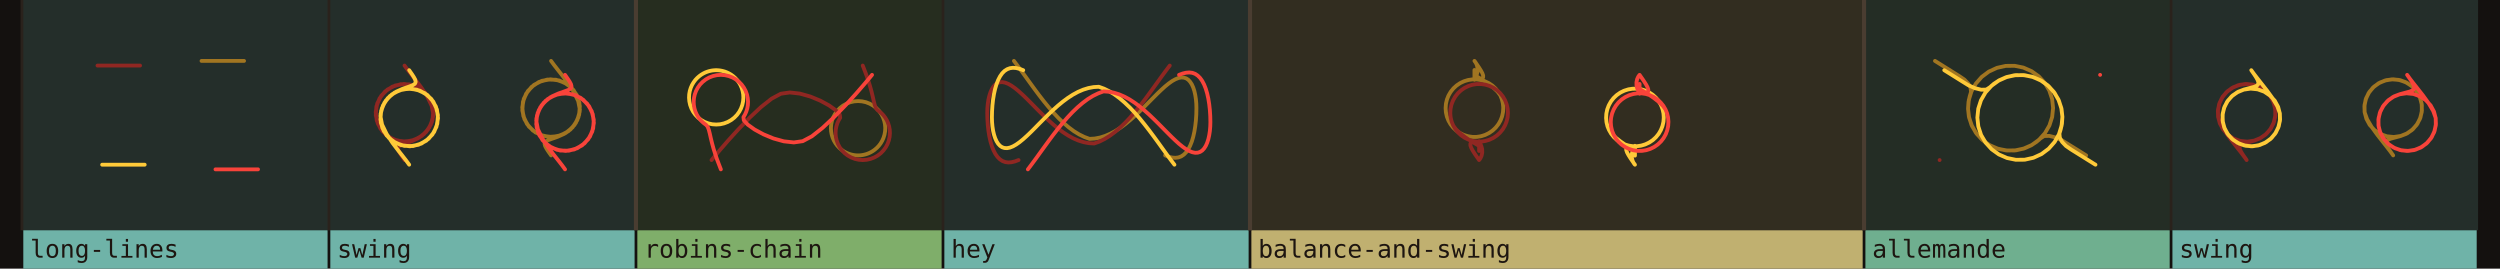
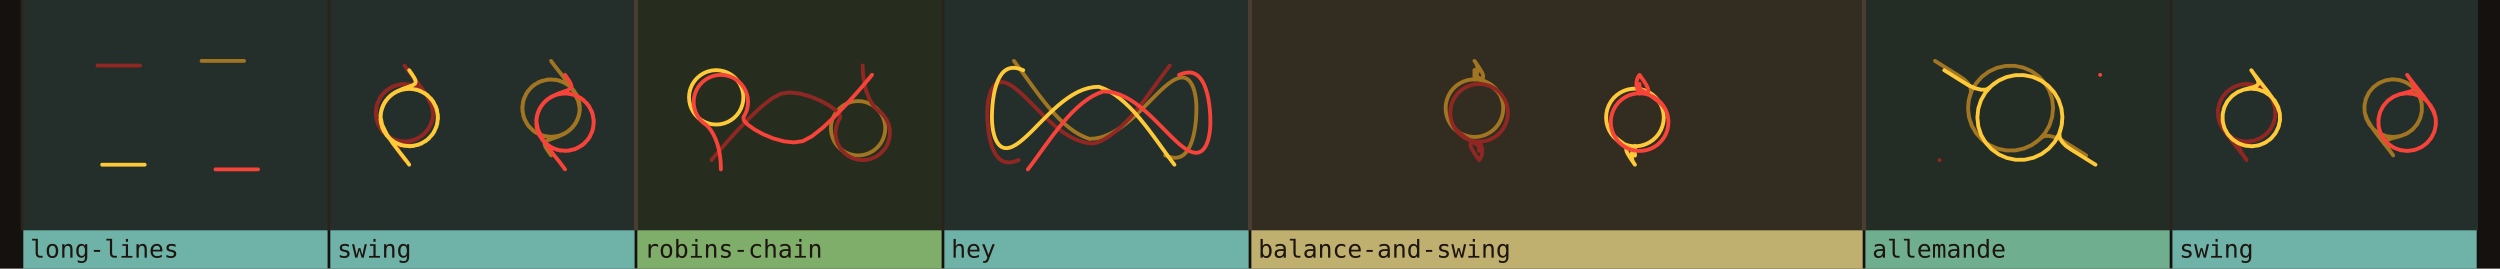
<svg xmlns="http://www.w3.org/2000/svg" viewBox="0 0 912 98" width="912" height="98" role="img">
  <rect width="912" height="98" fill="#14110f" />
  <svg x="8" y="0" width="112" height="84" viewBox="0 0 112 84">
    <rect width="112" height="84" fill="#6fb3a8" fill-opacity="0.18" />
    <path d="M81.03 22.22L80.99 22.22L80.88 22.22L80.7 22.22L80.44 22.22L80.12 22.22L79.72 22.22L79.27 22.22L78.76 22.22L78.2 22.22L77.58 22.22L76.93 22.22L76.24 22.22L75.53 22.22L74.79 22.22L74.04 22.22L73.28 22.22L72.52 22.22L71.76 22.22L71.02 22.22L70.31 22.22L69.62 22.22L68.97 22.22L68.36 22.22L67.79 22.22L67.28 22.22L66.83 22.22L66.44 22.22L66.11 22.22L65.85 22.22L65.67 22.22L65.56 22.22L65.52 22.22L65.56 22.22L65.67 22.22L65.85 22.22L66.11 22.22L66.44 22.22L66.83 22.22L67.28 22.22L67.79 22.22L68.36 22.22L68.97 22.22L69.62 22.22L70.31 22.22L71.02 22.22L71.76 22.22L72.52 22.22L73.28 22.22L74.04 22.22L74.79 22.22L75.53 22.22L76.24 22.22L76.93 22.22L77.58 22.22L78.2 22.22L78.76 22.22L79.27 22.22L79.72 22.22L80.12 22.22L80.44 22.22L80.7 22.22L80.88 22.22L80.99 22.22L81.03 22.22" fill="none" stroke="#a17521" stroke-width="1.4" stroke-linecap="round" stroke-linejoin="round" />
    <path d="M27.57 23.92L27.61 23.92L27.72 23.92L27.91 23.92L28.16 23.92L28.49 23.92L28.88 23.92L29.33 23.92L29.85 23.92L30.41 23.92L31.02 23.92L31.67 23.92L32.36 23.92L33.08 23.92L33.82 23.92L34.57 23.92L35.33 23.92L36.09 23.92L36.84 23.92L37.58 23.92L38.3 23.92L38.99 23.92L39.64 23.92L40.25 23.92L40.81 23.92L41.33 23.92L41.78 23.92L42.17 23.92L42.5 23.92L42.75 23.92L42.94 23.92L43.05 23.92L43.09 23.92L43.05 23.92L42.94 23.92L42.75 23.92L42.5 23.92L42.17 23.92L41.78 23.92L41.33 23.92L40.81 23.92L40.25 23.92L39.64 23.92L38.99 23.92L38.3 23.92L37.58 23.92L36.84 23.92L36.09 23.92L35.33 23.92L34.57 23.92L33.82 23.92L33.08 23.92L32.36 23.92L31.67 23.92L31.02 23.92L30.41 23.92L29.85 23.92L29.33 23.92L28.88 23.92L28.49 23.92L28.16 23.92L27.91 23.92L27.72 23.92L27.61 23.92L27.57 23.92" fill="none" stroke="#902722" stroke-width="1.4" stroke-linecap="round" stroke-linejoin="round" />
    <path d="M29.27 60.08L29.31 60.08L29.42 60.08L29.61 60.08L29.86 60.08L30.19 60.08L30.58 60.08L31.03 60.08L31.54 60.08L32.11 60.08L32.72 60.08L33.37 60.08L34.06 60.08L34.78 60.08L35.51 60.08L36.27 60.08L37.03 60.08L37.79 60.08L38.54 60.08L39.28 60.08L40 60.08L40.68 60.08L41.34 60.08L41.95 60.08L42.51 60.08L43.02 60.08L43.48 60.08L43.87 60.08L44.19 60.08L44.45 60.08L44.63 60.08L44.75 60.08L44.78 60.08L44.75 60.08L44.63 60.08L44.45 60.08L44.19 60.08L43.87 60.08L43.48 60.08L43.02 60.08L42.51 60.08L41.95 60.08L41.34 60.08L40.68 60.08L40 60.08L39.28 60.08L38.54 60.08L37.79 60.08L37.03 60.08L36.27 60.08L35.51 60.08L34.78 60.08L34.06 60.08L33.37 60.08L32.72 60.08L32.11 60.08L31.54 60.08L31.03 60.08L30.58 60.08L30.19 60.08L29.86 60.08L29.61 60.08L29.42 60.08L29.31 60.08L29.27 60.08" fill="none" stroke="#ffca39" stroke-width="1.4" stroke-linecap="round" stroke-linejoin="round" />
    <path d="M86.12 61.78L86.09 61.78L85.97 61.78L85.79 61.78L85.53 61.78L85.21 61.78L84.82 61.78L84.36 61.78L83.85 61.78L83.29 61.78L82.68 61.78L82.02 61.78L81.33 61.78L80.62 61.78L79.88 61.78L79.13 61.78L78.37 61.78L77.61 61.78L76.85 61.78L76.12 61.78L75.4 61.78L74.71 61.78L74.06 61.78L73.45 61.78L72.88 61.78L72.37 61.78L71.92 61.78L71.53 61.78L71.2 61.78L70.94 61.78L70.76 61.78L70.65 61.78L70.61 61.78L70.65 61.78L70.76 61.78L70.94 61.78L71.2 61.78L71.53 61.78L71.92 61.78L72.37 61.78L72.88 61.78L73.45 61.78L74.06 61.78L74.71 61.78L75.4 61.78L76.12 61.78L76.85 61.78L77.61 61.78L78.37 61.78L79.13 61.78L79.88 61.78L80.62 61.78L81.33 61.78L82.02 61.78L82.68 61.78L83.29 61.78L83.85 61.78L84.36 61.78L84.82 61.78L85.21 61.78L85.53 61.78L85.79 61.78L85.97 61.78L86.09 61.78L86.12 61.78" fill="none" stroke="#f8433a" stroke-width="1.4" stroke-linecap="round" stroke-linejoin="round" />
  </svg>
  <path d="M8 0L8 84" stroke="#2a221c" stroke-width="1" fill="none" />
  <svg x="8" y="84" width="112" height="14" viewBox="0 0 112 14">
    <rect x="0.5" width="111" height="14" fill="#6fb3a8" />
    <text x="3" y="10" fill="#1d1510" font-size="9" font-family="ui-monospace, Menlo, monospace">long-lines</text>
  </svg>
  <svg x="120" y="0" width="112" height="84" viewBox="0 0 112 84">
    <rect width="112" height="84" fill="#6fb3a8" fill-opacity="0.18" />
    <path d="M81.03 22.22L81.3 22.59L82.06 23.63L83.31 25.24L85.03 27.42L87.11 30.16L89.24 33.39L90.93 36.88L91.54 40.03L91 42.81L89.58 45.59L87.34 47.87L84.53 49.37L81.4 49.97L78.23 49.59L75.32 48.29L72.93 46.17L71.29 43.43L70.55 40.33L70.77 37.15L71.93 34.18L73.93 31.69L76.58 29.92L79.65 29.03L82.84 29.09L85.86 30.11L88.44 31.98L90.34 34.55L91.38 37.56L91.47 40.75L90.6 43.82L88.85 46.49L86.38 48.51L83.42 49.7L80.24 49.94L77.14 49.23L74.39 47.61L72.25 45.24L70.92 42.34L70.52 39.18L71.08 36.04L72.56 33.21L74.82 30.96L77.65 29.49L80.8 28.94L83.96 29.35L86.85 30.69L89.21 32.84L90.82 35.6L91.52 38.71L91.27 41.89L90.07 44.84L88.11 47.24L85.81 48.83L83.4 49.91L81.29 50.65L79.76 51.21L78.9 51.78L78.65 52.46L78.87 53.3L79.37 54.24L79.97 55.17L80.52 55.96L80.9 56.5L81.03 56.69" fill="none" stroke="#a17521" stroke-width="1.4" stroke-linecap="round" stroke-linejoin="round" />
    <path d="M27.57 23.92L27.84 24.29L28.6 25.32L29.85 26.94L31.58 29.12L33.65 31.86L35.79 35.09L37.47 38.58L38.08 41.73L37.55 44.5L36.12 47.29L33.89 49.57L31.07 51.07L27.94 51.66L24.77 51.29L21.86 49.98L19.48 47.87L17.84 45.13L17.09 42.03L17.31 38.84L18.47 35.87L20.47 33.39L23.13 31.62L26.19 30.72L29.38 30.79L32.4 31.81L34.98 33.68L36.88 36.25L37.92 39.26L38.01 42.45L37.14 45.52L35.4 48.19L32.93 50.21L29.97 51.4L26.79 51.64L23.68 50.92L20.93 49.31L18.79 46.94L17.46 44.04L17.06 40.88L17.62 37.74L19.11 34.91L21.37 32.66L24.2 31.19L27.34 30.63L30.5 31.05L33.4 32.39L35.75 34.54L37.36 37.29L38.07 40.4L37.81 43.58L36.61 46.54L34.65 48.93L32.35 50.53L29.94 51.61L27.83 52.34L26.3 52.91L25.44 53.47L25.19 54.16L25.41 55L25.91 55.94L26.52 56.87L27.07 57.66L27.44 58.19L27.57 58.39" fill="none" stroke="#902722" stroke-width="1.4" stroke-linecap="round" stroke-linejoin="round" />
    <path d="M29.27 60.08L29.01 59.71L28.25 58.68L26.99 57.06L25.27 54.88L23.19 52.14L21.06 48.91L19.37 45.42L18.77 42.27L19.3 39.5L20.73 36.71L22.96 34.43L25.77 32.93L28.91 32.34L32.07 32.71L34.99 34.02L37.37 36.13L39.01 38.87L39.75 41.97L39.53 45.16L38.37 48.13L36.37 50.61L33.72 52.38L30.66 53.28L27.47 53.21L24.44 52.19L21.86 50.32L19.97 47.75L18.92 44.74L18.83 41.55L19.7 38.48L21.45 35.81L23.92 33.79L26.88 32.6L30.06 32.36L33.17 33.08L35.92 34.69L38.06 37.06L39.39 39.96L39.79 43.12L39.22 46.26L37.74 49.09L35.48 51.34L32.65 52.81L29.51 53.37L26.34 52.95L23.45 51.61L21.09 49.46L19.49 46.71L18.78 43.6L19.04 40.42L20.24 37.46L22.19 35.07L24.5 33.47L26.9 32.39L29.02 31.66L30.55 31.09L31.4 30.53L31.65 29.84L31.43 29L30.93 28.06L30.33 27.13L29.78 26.34L29.41 25.81L29.27 25.61" fill="none" stroke="#ffca39" stroke-width="1.4" stroke-linecap="round" stroke-linejoin="round" />
    <path d="M86.12 61.78L85.86 61.41L85.1 60.37L83.85 58.76L82.12 56.58L80.04 53.84L77.91 50.61L76.22 47.12L75.62 43.97L76.15 41.19L77.58 38.41L79.81 36.13L82.62 34.63L85.76 34.03L88.93 34.41L91.84 35.71L94.22 37.83L95.86 40.57L96.61 43.67L96.39 46.85L95.22 49.82L93.22 52.31L90.57 54.08L87.51 54.97L84.32 54.91L81.3 53.89L78.72 52.02L76.82 49.45L75.77 46.44L75.68 43.25L76.55 40.18L78.3 37.51L80.77 35.49L83.73 34.3L86.91 34.06L90.02 34.77L92.77 36.39L94.91 38.76L96.24 41.66L96.64 44.82L96.07 47.96L94.59 50.79L92.33 53.04L89.5 54.51L86.36 55.06L83.2 54.65L80.3 53.31L77.94 51.16L76.34 48.4L75.63 45.29L75.89 42.11L77.09 39.16L79.04 36.76L81.35 35.17L83.76 34.09L85.87 33.35L87.4 32.79L88.25 32.22L88.5 31.54L88.29 30.7L87.79 29.76L87.18 28.83L86.63 28.04L86.26 27.5L86.12 27.31" fill="none" stroke="#f8433a" stroke-width="1.4" stroke-linecap="round" stroke-linejoin="round" />
  </svg>
  <path d="M120 0L120 84" stroke="#2a221c" stroke-width="1" fill="none" />
  <svg x="120" y="84" width="112" height="14" viewBox="0 0 112 14">
    <rect x="0.5" width="111" height="14" fill="#6fb3a8" />
    <text x="3" y="10" fill="#1d1510" font-size="9" font-family="ui-monospace, Menlo, monospace">swing</text>
  </svg>
  <svg x="232" y="0" width="112" height="84" viewBox="0 0 112 84">
    <rect width="112" height="84" fill="#7fae6a" fill-opacity="0.18" />
    <path d="M81.03 56.69L81.08 56.69L81.21 56.69L81.43 56.68L81.73 56.67L82.11 56.63L82.56 56.57L83.09 56.47L83.67 56.33L84.32 56.13L85 55.86L85.72 55.51L86.46 55.07L87.2 54.53L87.93 53.89L88.63 53.14L89.27 52.29L89.84 51.32L90.31 50.26L90.66 49.12L90.88 47.9L90.94 46.63L90.84 45.34L90.56 44.04L90.09 42.76L89.45 41.55L88.63 40.41L87.64 39.4L86.51 38.52L85.26 37.82L83.9 37.29L82.49 36.98L81.03 36.87L79.58 36.98L78.16 37.29L76.81 37.82L75.55 38.52L74.42 39.4L73.44 40.41L72.62 41.55L71.97 42.76L71.51 44.04L71.23 45.34L71.12 46.63L71.18 47.9L71.4 49.12L71.75 50.26L72.22 51.32L72.79 52.29L73.43 53.14L74.13 53.89L74.86 54.53L75.6 55.07L76.34 55.51L77.06 55.86L77.75 56.13L78.39 56.33L78.97 56.47L79.5 56.57L79.95 56.63L80.33 56.67L80.63 56.68L80.85 56.69L80.99 56.69L81.03 56.69" fill="none" stroke="#a17521" stroke-width="1.4" stroke-linecap="round" stroke-linejoin="round" />
-     <path d="M27.57 58.39L28.34 57.45L30.43 54.97L33.51 51.41L37.29 47.25L41.43 42.98L45.61 39.06L49.53 35.97L52.86 34.19L56.11 33.73L59.77 34.14L63.57 35.2L67.22 36.71L70.42 38.45L72.89 40.21L74.35 41.79L74.49 42.97L73.92 43.93L73.45 44.99L73.1 46.14L72.88 47.35L72.82 48.62L72.92 49.92L73.21 51.22L73.67 52.49L74.31 53.71L75.13 54.84L76.12 55.86L77.25 56.73L78.5 57.44L79.86 57.96L81.27 58.28L82.73 58.39L84.18 58.28L85.6 57.96L86.95 57.44L88.21 56.73L89.34 55.86L90.32 54.84L91.14 53.71L91.79 52.49L92.25 51.22L92.53 49.92L92.64 48.62L92.58 47.35L92.36 46.14L92.01 44.99L91.54 43.93L90.97 42.97L90.33 42.11L89.63 41.36L88.9 40.72L88.16 40.19L87.56 39.49L87.13 38.4L86.77 36.97L86.38 35.26L85.93 33.39L85.39 31.45L84.8 29.54L84.19 27.77L83.62 26.22L83.15 25L82.84 24.2L82.73 23.92" fill="none" stroke="#902722" stroke-width="1.4" stroke-linecap="round" stroke-linejoin="round" />
+     <path d="M27.57 58.39L28.34 57.45L30.43 54.97L33.51 51.41L37.29 47.25L41.43 42.98L45.61 39.06L49.53 35.97L52.86 34.19L56.11 33.73L59.77 34.14L63.57 35.2L67.22 36.71L70.42 38.45L72.89 40.21L74.35 41.79L74.49 42.97L73.92 43.93L73.45 44.99L73.1 46.14L72.88 47.35L72.82 48.62L72.92 49.92L73.21 51.22L73.67 52.49L74.31 53.71L75.13 54.84L76.12 55.86L77.25 56.73L78.5 57.44L79.86 57.96L81.27 58.28L82.73 58.39L84.18 58.28L85.6 57.96L86.95 57.44L88.21 56.73L89.34 55.86L90.32 54.84L91.14 53.71L91.79 52.49L92.25 51.22L92.53 49.92L92.64 48.62L92.58 47.35L92.36 46.14L92.01 44.99L91.54 43.93L90.97 42.97L90.33 42.11L89.63 41.36L88.9 40.72L88.16 40.19L87.33 39.43L86.41 38.25L85.5 36.75L84.69 35.03L84.01 33.19L83.5 31.3L83.13 29.45L82.91 27.72L82.79 26.21L82.74 25L82.73 24.2L82.73 23.92" fill="none" stroke="#902722" stroke-width="1.4" stroke-linecap="round" stroke-linejoin="round" />
    <path d="M29.27 25.61L29.23 25.61L29.09 25.61L28.87 25.62L28.57 25.64L28.19 25.67L27.74 25.73L27.21 25.83L26.63 25.97L25.99 26.17L25.3 26.44L24.58 26.79L23.84 27.23L23.1 27.77L22.37 28.41L21.67 29.16L21.03 30.02L20.46 30.98L19.99 32.04L19.64 33.18L19.42 34.4L19.36 35.67L19.47 36.97L19.75 38.27L20.21 39.54L20.86 40.76L21.68 41.89L22.66 42.91L23.79 43.78L25.05 44.49L26.4 45.01L27.82 45.33L29.27 45.43L30.73 45.33L32.14 45.01L33.5 44.49L34.75 43.78L35.88 42.91L36.87 41.89L37.69 40.76L38.33 39.54L38.79 38.27L39.08 36.97L39.18 35.67L39.12 34.4L38.9 33.18L38.55 32.04L38.08 30.98L37.51 30.02L36.87 29.16L36.17 28.41L35.44 27.77L34.7 27.23L33.96 26.79L33.24 26.44L32.56 26.17L31.91 25.97L31.33 25.83L30.8 25.73L30.35 25.67L29.97 25.64L29.67 25.62L29.45 25.61L29.32 25.61L29.27 25.61" fill="none" stroke="#ffca39" stroke-width="1.4" stroke-linecap="round" stroke-linejoin="round" />
-     <path d="M86.12 27.31L85.36 28.24L83.27 30.73L80.18 34.29L76.41 38.44L72.27 42.72L68.08 46.64L64.16 49.73L60.83 51.5L57.59 51.96L53.93 51.56L50.13 50.5L46.48 48.99L43.28 47.25L40.8 45.48L39.35 43.91L39.21 42.73L39.78 41.76L40.25 40.71L40.6 39.56L40.82 38.34L40.88 37.07L40.77 35.78L40.49 34.48L40.03 33.2L39.38 31.99L38.56 30.85L37.58 29.84L36.45 28.96L35.19 28.26L33.84 27.74L32.42 27.42L30.97 27.31L29.51 27.42L28.1 27.74L26.74 28.26L25.49 28.96L24.36 29.84L23.37 30.85L22.55 31.99L21.91 33.2L21.44 34.48L21.16 35.78L21.06 37.07L21.12 38.34L21.34 39.56L21.69 40.71L22.16 41.76L22.73 42.73L23.37 43.58L24.07 44.33L24.8 44.97L25.54 45.51L26.14 46.2L26.56 47.29L26.93 48.73L27.31 50.43L27.77 52.31L28.3 54.25L28.9 56.16L29.5 57.93L30.08 59.47L30.55 60.69L30.86 61.49L30.97 61.78" fill="none" stroke="#f8433a" stroke-width="1.4" stroke-linecap="round" stroke-linejoin="round" />
+     <path d="M86.12 27.31L85.36 28.24L83.27 30.73L80.18 34.29L76.41 38.44L72.27 42.72L68.08 46.64L64.16 49.73L60.83 51.5L57.59 51.96L53.93 51.56L50.13 50.5L46.48 48.99L43.28 47.25L40.8 45.48L39.35 43.91L39.21 42.73L39.78 41.76L40.25 40.71L40.6 39.56L40.82 38.34L40.88 37.07L40.77 35.78L40.49 34.48L40.03 33.2L39.38 31.99L38.56 30.85L37.58 29.84L36.45 28.96L35.19 28.26L33.84 27.74L32.42 27.42L30.97 27.31L29.51 27.42L28.1 27.74L26.74 28.26L25.49 28.96L24.36 29.84L23.37 30.85L22.55 31.99L21.91 33.2L21.44 34.48L21.16 35.78L21.06 37.07L21.12 38.34L21.34 39.56L21.69 40.71L22.16 41.76L22.73 42.73L23.37 43.58L24.07 44.33L24.8 44.97L25.54 45.51L26.37 46.26L27.29 47.45L28.2 48.95L29.01 50.66L29.69 52.51L30.2 54.4L30.56 56.25L30.79 57.98L30.91 59.49L30.96 60.7L30.97 61.49L30.97 61.78" fill="none" stroke="#f8433a" stroke-width="1.4" stroke-linecap="round" stroke-linejoin="round" />
  </svg>
  <path d="M232 0L232 84" stroke="#2a221c" stroke-width="1" fill="none" />
  <svg x="232" y="84" width="112" height="14" viewBox="0 0 112 14">
    <rect x="0.5" width="111" height="14" fill="#7fae6a" />
    <text x="3" y="10" fill="#1d1510" font-size="9" font-family="ui-monospace, Menlo, monospace">robins-chain</text>
  </svg>
  <svg x="344" y="0" width="112" height="84" viewBox="0 0 112 84">
    <rect width="112" height="84" fill="#6fb3a8" fill-opacity="0.18" />
    <path d="M81.03 56.69L82.35 57.18L83.6 57.48L84.78 57.57L85.88 57.43L86.91 57.05L87.85 56.42L88.71 55.56L89.49 54.46L90.17 53.14L90.78 51.61L91.29 49.89L91.71 48.01L92.03 45.99L92.27 43.87L92.41 41.68L92.45 39.45L92.41 37.81L92.27 36.2L92.03 34.66L91.71 33.23L91.29 31.93L90.78 30.79L90.17 29.85L89.49 29.1L88.71 28.59L87.85 28.31L86.91 28.26L85.88 28.47L84.78 28.91L83.6 29.57L82.35 30.46L81.03 31.53L79.65 32.78L78.2 34.17L76.69 35.68L75.12 37.27L73.5 38.9L71.84 40.55L70.13 42.18L68.38 43.74L66.59 45.21L64.78 46.56L62.93 47.76L61.06 48.77L59.18 49.58L57.28 50.18L55.37 50.54L53.45 50.66L51.54 49.95L49.63 49.01L47.73 47.84L45.85 46.44L43.98 44.84L42.13 43.07L40.32 41.14L38.53 39.08L36.78 36.94L35.07 34.73L33.4 32.5L31.79 30.28L30.22 28.11L28.71 26.02L27.26 24.05L25.88 22.22" fill="none" stroke="#a17521" stroke-width="1.4" stroke-linecap="round" stroke-linejoin="round" />
    <path d="M82.73 23.92L81.34 25.75L79.89 27.72L78.38 29.81L76.82 31.98L75.2 34.2L73.54 36.43L71.83 38.63L70.08 40.78L68.29 42.84L66.47 44.77L64.63 46.54L62.76 48.14L60.87 49.53L58.97 50.71L57.07 51.65L55.15 52.35L53.24 52.23L51.33 51.87L49.43 51.28L47.54 50.47L45.68 49.45L43.83 48.26L42.01 46.91L40.23 45.44L38.48 43.87L36.77 42.25L35.1 40.6L33.48 38.97L31.92 37.38L30.41 35.87L28.96 34.48L27.57 33.23L26.25 32.15L25 31.27L23.83 30.6L22.72 30.16L21.7 29.96L20.76 30L19.9 30.28L19.12 30.8L18.43 31.54L17.83 32.49L17.32 33.63L16.9 34.93L16.57 36.36L16.34 37.9L16.2 39.51L16.15 41.15L16.2 43.38L16.34 45.57L16.57 47.69L16.9 49.7L17.32 51.59L17.83 53.3L18.43 54.84L19.12 56.16L19.9 57.26L20.76 58.12L21.7 58.74L22.72 59.12L23.83 59.27L25 59.18L26.25 58.88L27.57 58.39" fill="none" stroke="#902722" stroke-width="1.4" stroke-linecap="round" stroke-linejoin="round" />
    <path d="M29.27 25.61L27.95 25.12L26.7 24.82L25.52 24.73L24.42 24.88L23.4 25.26L22.45 25.88L21.59 26.74L20.82 27.84L20.13 29.16L19.53 30.7L19.02 32.41L18.6 34.3L18.27 36.31L18.04 38.43L17.9 40.62L17.85 42.85L17.9 44.49L18.04 46.1L18.27 47.64L18.6 49.07L19.02 50.37L19.53 51.51L20.13 52.46L20.82 53.2L21.59 53.72L22.45 54L23.4 54.04L24.42 53.84L25.52 53.4L26.7 52.73L27.95 51.85L29.27 50.77L30.66 49.52L32.11 48.13L33.62 46.62L35.18 45.03L36.8 43.4L38.46 41.75L40.17 40.13L41.92 38.56L43.71 37.09L45.53 35.74L47.37 34.55L49.24 33.53L51.13 32.72L53.03 32.13L54.93 31.77L56.85 31.65L58.76 32.35L60.67 33.29L62.57 34.47L64.46 35.86L66.32 37.46L68.17 39.23L69.99 41.16L71.77 43.22L73.52 45.37L75.23 47.57L76.9 49.8L78.52 52.02L80.08 54.19L81.59 56.28L83.04 58.25L84.43 60.08" fill="none" stroke="#ffca39" stroke-width="1.4" stroke-linecap="round" stroke-linejoin="round" />
    <path d="M30.97 61.78L32.35 59.95L33.8 57.98L35.31 55.89L36.88 53.72L38.5 51.5L40.16 49.27L41.87 47.06L43.62 44.92L45.41 42.86L47.22 40.93L49.07 39.16L50.94 37.56L52.82 36.16L54.72 34.99L56.63 34.05L58.55 33.34L60.46 33.46L62.37 33.82L64.27 34.42L66.15 35.23L68.02 36.24L69.87 37.44L71.68 38.79L73.47 40.26L75.22 41.82L76.93 43.45L78.6 45.1L80.21 46.73L81.78 48.32L83.29 49.83L84.74 51.22L86.12 52.47L87.44 53.54L88.69 54.43L89.87 55.09L90.97 55.53L92 55.74L92.94 55.69L93.8 55.41L94.58 54.9L95.27 54.15L95.87 53.21L96.38 52.07L96.8 50.77L97.12 49.34L97.36 47.8L97.5 46.19L97.55 44.55L97.5 42.32L97.36 40.13L97.12 38.01L96.8 35.99L96.38 34.11L95.87 32.39L95.27 30.86L94.58 29.54L93.8 28.44L92.94 27.58L92 26.95L90.97 26.57L89.87 26.43L88.69 26.52L87.44 26.82L86.12 27.31" fill="none" stroke="#f8433a" stroke-width="1.4" stroke-linecap="round" stroke-linejoin="round" />
  </svg>
  <path d="M344 0L344 84" stroke="#2a221c" stroke-width="1" fill="none" />
  <svg x="344" y="84" width="112" height="14" viewBox="0 0 112 14">
    <rect x="0.5" width="111" height="14" fill="#6fb3a8" />
    <text x="3" y="10" fill="#1d1510" font-size="9" font-family="ui-monospace, Menlo, monospace">hey</text>
  </svg>
  <svg x="456" y="0" width="224" height="84" viewBox="0 0 224 84">
    <rect width="224" height="84" fill="#c0b070" fill-opacity="0.18" />
    <path d="M81.88 22.22L82.02 22.38L82.37 22.89L82.77 23.76L83.02 24.93L83 26.2L82.7 27.27L82.36 28.11L82.08 28.72L81.91 29.05L81.88 29.11L81.88 29.11L81.88 29.11L81.88 29.11L81.88 29.08L81.88 28.77L81.88 28.22L81.88 27.53L81.88 26.78L81.88 26.11L81.88 25.66L81.88 25.53L81.88 25.53L81.88 25.53L81.88 25.53L81.88 25.53L81.88 25.53L81.88 25.53L81.88 25.53L81.88 25.82L81.88 26.46L81.88 27.1L81.88 27.39L82.14 27.54L82.86 27.96L83.97 28.62L85.41 29.52L87.07 30.66L88.79 32L90.32 33.45L91.31 34.79L91.84 36.09L92.23 37.59L92.39 39.16L92.32 40.74L92.01 42.29L91.47 43.77L90.72 45.16L89.76 46.42L88.63 47.52L87.35 48.44L85.94 49.16L84.44 49.66L82.88 49.93L81.3 49.96L79.74 49.75L78.22 49.32L76.78 48.66L75.46 47.79L74.29 46.74L73.28 45.52L72.47 44.16L71.87 42.7L71.5 41.17L71.36 39.59L71.46 38.02L71.79 36.47L72.35 34.99L73.13 33.62L74.1 32.37L75.25 31.29L76.54 30.39L77.96 29.69L79.47 29.21L81.03 28.97L82.61 28.96L84.17 29.19L85.68 29.65L87.11 30.33L88.42 31.21L89.58 32.29L90.56 33.52L91.35 34.89L91.93 36.36L92.28 37.9L92.4 39.47L92.27 41.05L91.92 42.59L91.34 44.06L90.54 45.42L89.55 46.65L88.38 47.72L87.07 48.6L85.65 49.28L84.13 49.73L82.57 49.95L80.99 49.94L79.43 49.68L77.92 49.2L76.51 48.5L75.21 47.59L74.07 46.51L73.1 45.26L72.33 43.88L71.78 42.4L71.45 40.85L71.36 39.28L71.5 37.7L71.88 36.17L72.49 34.71L73.3 33.36L74.31 32.14L75.49 31.09L76.82 30.23L78.26 29.58L79.78 29.15L81.3 28.95L82.68 28.96L83.83 28.91L84.64 28.67L85.04 28.22L85.06 27.55L84.76 26.7L84.23 25.72L83.59 24.7L82.94 23.74L82.39 22.94L82.01 22.41L81.88 22.22" fill="none" stroke="#a17521" stroke-width="1.4" stroke-linecap="round" stroke-linejoin="round" />
    <path d="M83.57 58.39L83.72 58.22L84.07 57.72L84.47 56.85L84.72 55.67L84.69 54.4L84.4 53.34L84.06 52.49L83.77 51.89L83.6 51.55L83.57 51.49L83.57 51.49L83.57 51.49L83.57 51.49L83.57 51.52L83.57 51.83L83.57 52.39L83.57 53.07L83.57 53.83L83.57 54.49L83.57 54.95L83.57 55.07L83.57 55.07L83.57 55.07L83.57 55.07L83.57 55.07L83.57 55.07L83.57 55.07L83.57 55.07L83.57 54.78L83.57 54.14L83.57 53.51L83.57 53.22L83.31 53.07L82.59 52.65L81.48 51.98L80.04 51.08L78.38 49.95L76.66 48.61L75.13 47.16L74.14 45.81L73.61 44.52L73.22 43.02L73.06 41.45L73.13 39.87L73.44 38.32L73.98 36.83L74.74 35.45L75.69 34.19L76.82 33.09L78.11 32.17L79.51 31.45L81.01 30.95L82.57 30.68L84.15 30.65L85.71 30.85L87.23 31.29L88.67 31.95L89.99 32.81L91.17 33.87L92.17 35.09L92.98 36.44L93.58 37.91L93.95 39.44L94.09 41.01L93.99 42.59L93.66 44.13L93.1 45.61L92.33 46.99L91.35 48.23L90.21 49.32L88.91 50.22L87.49 50.92L85.98 51.39L84.42 51.64L82.84 51.65L81.28 51.42L79.77 50.96L78.34 50.28L77.03 49.39L75.87 48.32L74.89 47.09L74.1 45.72L73.52 44.25L73.17 42.71L73.05 41.13L73.18 39.56L73.53 38.02L74.12 36.55L74.91 35.18L75.9 33.95L77.07 32.89L78.38 32L79.81 31.33L81.32 30.88L82.88 30.65L84.46 30.67L86.02 30.92L87.53 31.4L88.94 32.1L90.24 33.01L91.38 34.1L92.35 35.35L93.12 36.73L93.67 38.21L94 39.75L94.09 41.33L93.95 42.9L93.57 44.44L92.96 45.9L92.15 47.25L91.14 48.46L89.96 49.51L88.63 50.38L87.19 51.03L85.67 51.46L84.16 51.65L82.77 51.65L81.62 51.7L80.82 51.94L80.41 52.39L80.4 53.06L80.7 53.91L81.22 54.89L81.86 55.91L82.51 56.87L83.07 57.66L83.44 58.19L83.57 58.39" fill="none" stroke="#902722" stroke-width="1.4" stroke-linecap="round" stroke-linejoin="round" />
    <path d="M140.43 60.08L140.28 59.92L139.93 59.42L139.53 58.55L139.28 57.37L139.31 56.1L139.6 55.03L139.94 54.19L140.23 53.58L140.4 53.25L140.43 53.19L140.43 53.19L140.43 53.19L140.43 53.19L140.43 53.22L140.43 53.53L140.43 54.08L140.43 54.77L140.43 55.52L140.43 56.19L140.43 56.64L140.43 56.77L140.43 56.77L140.43 56.77L140.43 56.77L140.43 56.77L140.43 56.77L140.43 56.77L140.43 56.77L140.43 56.48L140.43 55.84L140.43 55.2L140.43 54.91L140.16 54.76L139.44 54.34L138.33 53.68L136.89 52.78L135.23 51.64L133.51 50.3L131.99 48.85L131 47.51L130.46 46.22L130.07 44.72L129.91 43.14L129.98 41.57L130.29 40.02L130.83 38.53L131.59 37.14L132.54 35.88L133.67 34.78L134.96 33.86L136.36 33.14L137.86 32.65L139.42 32.38L141 32.34L142.57 32.55L144.08 32.99L145.52 33.64L146.84 34.51L148.02 35.57L149.02 36.78L149.83 38.14L150.43 39.6L150.81 41.14L150.94 42.71L150.85 44.29L150.51 45.83L149.95 47.31L149.18 48.69L148.2 49.93L147.06 51.02L145.76 51.92L144.34 52.61L142.83 53.09L141.27 53.33L139.69 53.34L138.13 53.11L136.62 52.66L135.19 51.97L133.89 51.09L132.73 50.02L131.74 48.78L130.95 47.41L130.37 45.94L130.02 44.4L129.91 42.83L130.03 41.25L130.38 39.71L130.97 38.25L131.76 36.88L132.75 35.65L133.92 34.58L135.23 33.7L136.66 33.03L138.17 32.57L139.74 32.35L141.31 32.37L142.87 32.62L144.38 33.1L145.79 33.8L147.09 34.71L148.23 35.8L149.2 37.05L149.97 38.43L150.52 39.9L150.85 41.45L150.94 43.03L150.8 44.6L150.42 46.13L149.81 47.59L149 48.95L147.99 50.16L146.81 51.21L145.48 52.07L144.05 52.73L142.53 53.16L141.01 53.35L139.63 53.34L138.47 53.39L137.67 53.63L137.27 54.08L137.25 54.75L137.55 55.61L138.07 56.58L138.71 57.6L139.36 58.56L139.92 59.36L140.29 59.89L140.43 60.08" fill="none" stroke="#ffca39" stroke-width="1.4" stroke-linecap="round" stroke-linejoin="round" />
    <path d="M142.12 27.31L141.98 27.47L141.63 27.98L141.23 28.85L140.98 30.02L141 31.29L141.3 32.36L141.64 33.2L141.92 33.81L142.09 34.15L142.12 34.2L142.12 34.2L142.12 34.2L142.12 34.2L142.12 34.17L142.12 33.86L142.12 33.31L142.12 32.62L142.12 31.87L142.12 31.2L142.12 30.75L142.12 30.62L142.12 30.62L142.12 30.62L142.12 30.62L142.12 30.62L142.12 30.62L142.12 30.62L142.12 30.62L142.12 30.91L142.12 31.55L142.12 32.19L142.12 32.48L142.38 32.63L143.11 33.05L144.22 33.71L145.65 34.61L147.31 35.75L149.03 37.09L150.56 38.54L151.55 39.88L152.09 41.18L152.48 42.68L152.64 44.25L152.56 45.83L152.25 47.38L151.72 48.86L150.96 50.25L150.01 51.51L148.88 52.61L147.59 53.53L146.18 54.25L144.69 54.75L143.13 55.02L141.55 55.05L139.98 54.85L138.46 54.41L137.03 53.75L135.71 52.88L134.53 51.83L133.53 50.61L132.72 49.25L132.12 47.79L131.74 46.26L131.6 44.68L131.7 43.11L132.04 41.56L132.6 40.09L133.37 38.71L134.34 37.46L135.49 36.38L136.79 35.48L138.21 34.78L139.71 34.31L141.27 34.06L142.85 34.05L144.42 34.28L145.93 34.74L147.35 35.42L148.66 36.31L149.82 37.38L150.81 38.61L151.6 39.98L152.18 41.45L152.53 42.99L152.64 44.57L152.52 46.14L152.16 47.68L151.58 49.15L150.79 50.51L149.79 51.74L148.63 52.81L147.32 53.69L145.89 54.37L144.38 54.82L142.81 55.04L141.23 55.03L139.67 54.78L138.17 54.29L136.75 53.59L135.46 52.69L134.32 51.6L133.35 50.35L132.58 48.97L132.02 47.49L131.7 45.94L131.6 44.37L131.75 42.79L132.13 41.26L132.73 39.8L133.55 38.45L134.56 37.23L135.74 36.18L137.06 35.32L138.5 34.67L140.02 34.24L141.54 34.04L142.92 34.05L144.08 34L144.88 33.76L145.28 33.31L145.3 32.64L145 31.79L144.48 30.81L143.83 29.79L143.19 28.83L142.63 28.04L142.26 27.5L142.12 27.31" fill="none" stroke="#f8433a" stroke-width="1.4" stroke-linecap="round" stroke-linejoin="round" />
  </svg>
  <path d="M456 0L456 84" stroke="#2a221c" stroke-width="1" fill="none" />
  <svg x="456" y="84" width="224" height="14" viewBox="0 0 224 14">
    <rect x="0.5" width="223" height="14" fill="#c0b070" />
    <text x="3" y="10" fill="#1d1510" font-size="9" font-family="ui-monospace, Menlo, monospace">balance-and-swing</text>
  </svg>
  <svg x="680" y="0" width="112" height="84" viewBox="0 0 112 84">
    <rect width="112" height="84" fill="#6faf8f" fill-opacity="0.18" />
    <path d="M25.88 22.22L26.25 22.45L27.27 23.09L28.79 24.04L30.64 25.19L32.67 26.47L34.74 27.76L36.63 29.05L38.04 30.53L38.87 32.05L39.03 33.55L38.55 35.16L38.11 37.19L37.94 39.67L38.25 42.55L39.22 45.63L40.82 48.46L42.98 50.9L45.61 52.83L48.57 54.18L51.75 54.87L55.01 54.89L58.2 54.22L61.18 52.91L63.82 51L66 48.58L67.63 45.76L68.63 42.66L68.97 39.42L68.62 36.18L67.6 33.08L65.96 30.27L63.76 27.86L61.12 25.97L58.13 24.66L54.94 24.01L51.68 24.04L48.5 24.75L45.54 26.11L42.93 28.06L40.78 30.51L39.19 33.35L38.23 36.46L37.94 39.71L38.34 42.94L39.4 46.02L41.08 48.81L43.31 51.19L45.98 53.05L48.99 54.31L52.19 54.91L55.44 54.84L58.49 54.13L60.98 53.02L62.92 51.74L64.37 50.48L65.69 49.62L67.56 49.57L69.86 50.15L72.35 51.28L74.8 52.8L77.15 54.26L79.14 55.5L80.52 56.37L81.03 56.69" fill="none" stroke="#a17521" stroke-width="1.4" stroke-linecap="round" stroke-linejoin="round" />
    <path d="M27.57 58.39L27.57 58.39L27.57 58.39L27.57 58.39L27.57 58.39L27.57 58.39L27.57 58.39L27.57 58.39L27.57 58.39L27.57 58.39L27.57 58.39L27.57 58.39L27.57 58.39L27.57 58.39L27.57 58.39L27.57 58.39L27.57 58.39L27.57 58.39L27.57 58.39L27.57 58.39L27.57 58.39L27.57 58.39L27.57 58.39L27.57 58.39L27.57 58.39L27.57 58.39L27.57 58.39L27.57 58.39L27.57 58.39L27.57 58.39L27.57 58.39L27.57 58.39L27.57 58.39L27.57 58.39L27.57 58.39L27.57 58.39L27.57 58.39L27.57 58.39L27.57 58.39L27.57 58.39L27.57 58.39L27.57 58.39L27.57 58.39L27.57 58.39L27.57 58.39L27.57 58.39L27.57 58.39L27.57 58.39L27.57 58.39L27.57 58.39L27.57 58.39L27.57 58.39L27.57 58.39L27.57 58.39L27.57 58.39L27.57 58.39L27.57 58.39L27.57 58.39L27.57 58.39L27.57 58.39L27.57 58.39L27.57 58.39L27.57 58.39L27.57 58.39L27.57 58.39" fill="none" stroke="#902722" stroke-width="1.4" stroke-linecap="round" stroke-linejoin="round" />
    <path d="M84.43 60.08L84.05 59.85L83.03 59.21L81.52 58.27L79.67 57.11L77.63 55.84L75.56 54.55L73.67 53.25L72.26 51.77L71.43 50.25L71.27 48.75L71.75 47.14L72.2 45.11L72.36 42.63L72.05 39.75L71.08 36.68L69.48 33.84L67.32 31.4L64.7 29.47L61.73 28.12L58.55 27.43L55.29 27.41L52.1 28.08L49.12 29.4L46.48 31.31L44.3 33.73L42.67 36.55L41.67 39.65L41.34 42.89L41.69 46.12L42.7 49.22L44.35 52.03L46.54 54.44L49.19 56.34L52.17 57.64L55.37 58.29L58.62 58.26L61.8 57.55L64.76 56.19L67.37 54.24L69.52 51.79L71.11 48.95L72.07 45.84L72.36 42.59L71.96 39.36L70.9 36.28L69.22 33.49L66.99 31.11L64.32 29.25L61.32 27.99L58.12 27.39L54.86 27.46L51.81 28.18L49.32 29.29L47.38 30.56L45.94 31.82L44.61 32.68L42.75 32.73L40.44 32.16L37.95 31.03L35.5 29.51L33.16 28.04L31.17 26.8L29.79 25.94L29.27 25.61" fill="none" stroke="#ffca39" stroke-width="1.4" stroke-linecap="round" stroke-linejoin="round" />
    <path d="M86.12 27.31L86.12 27.31L86.12 27.31L86.12 27.31L86.12 27.31L86.12 27.31L86.12 27.31L86.12 27.31L86.12 27.31L86.12 27.31L86.12 27.31L86.12 27.31L86.12 27.31L86.12 27.31L86.12 27.31L86.12 27.31L86.12 27.31L86.12 27.31L86.12 27.31L86.12 27.31L86.12 27.31L86.12 27.31L86.12 27.31L86.12 27.31L86.12 27.31L86.12 27.31L86.12 27.31L86.12 27.31L86.12 27.31L86.12 27.31L86.12 27.31L86.12 27.31L86.12 27.31L86.12 27.31L86.12 27.31L86.12 27.31L86.12 27.31L86.12 27.31L86.12 27.31L86.12 27.31L86.12 27.31L86.12 27.31L86.12 27.31L86.12 27.31L86.12 27.31L86.12 27.31L86.12 27.31L86.12 27.31L86.12 27.31L86.12 27.31L86.12 27.31L86.12 27.31L86.12 27.31L86.12 27.31L86.12 27.31L86.12 27.31L86.12 27.31L86.12 27.31L86.12 27.31L86.12 27.31L86.12 27.31L86.12 27.31L86.12 27.31L86.12 27.31L86.12 27.31" fill="none" stroke="#f8433a" stroke-width="1.4" stroke-linecap="round" stroke-linejoin="round" />
  </svg>
  <path d="M680 0L680 84" stroke="#2a221c" stroke-width="1" fill="none" />
  <svg x="680" y="84" width="112" height="14" viewBox="0 0 112 14">
    <rect x="0.5" width="111" height="14" fill="#6faf8f" />
    <text x="3" y="10" fill="#1d1510" font-size="9" font-family="ui-monospace, Menlo, monospace">allemande</text>
  </svg>
  <svg x="792" y="0" width="112" height="84" viewBox="0 0 112 84">
    <rect width="112" height="84" fill="#6fb3a8" fill-opacity="0.18" />
    <path d="M81.03 56.69L80.77 56.32L80.02 55.29L78.82 53.73L77.21 51.68L75.28 49.22L73.26 46.43L71.54 43.54L70.63 41.01L70.54 38.75L71 36.28L72.06 33.96L73.65 31.96L75.68 30.4L78.02 29.38L80.54 28.95L83.09 29.14L85.51 29.94L87.68 31.3L89.45 33.14L90.72 35.36L91.42 37.82L91.51 40.37L90.98 42.87L89.86 45.17L88.23 47.13L86.16 48.64L83.8 49.6L81.27 49.97L78.72 49.72L76.32 48.86L74.19 47.44L72.46 45.56L71.25 43.31L70.6 40.84L70.58 38.28L71.17 35.8L72.34 33.53L74.03 31.61L76.13 30.15L78.51 29.24L81.05 28.93L83.59 29.25L85.97 30.17L88.07 31.63L89.74 33.56L90.91 35.84L91.49 38.32L91.45 40.88L90.8 43.35L89.58 45.59L87.84 47.47L85.78 48.84L83.68 49.64L81.7 50.17L80.08 50.6L79 51.06L78.48 51.63L78.45 52.37L78.79 53.26L79.35 54.23L79.97 55.17L80.52 55.96L80.9 56.5L81.03 56.69" fill="none" stroke="#a17521" stroke-width="1.4" stroke-linecap="round" stroke-linejoin="round" />
    <path d="M27.57 58.39L27.31 58.01L26.56 56.99L25.37 55.43L23.75 53.38L21.82 50.92L19.8 48.13L18.08 45.24L17.17 42.71L17.08 40.44L17.54 37.98L18.61 35.65L20.2 33.65L22.22 32.1L24.56 31.07L27.08 30.64L29.63 30.83L32.06 31.64L34.22 33L35.99 34.84L37.26 37.06L37.97 39.51L38.05 42.07L37.52 44.57L36.41 46.87L34.77 48.83L32.71 50.33L30.34 51.3L27.81 51.67L25.27 51.41L22.86 50.56L20.73 49.14L19.01 47.26L17.79 45.01L17.15 42.54L17.12 39.98L17.71 37.49L18.88 35.22L20.57 33.3L22.67 31.85L25.06 30.94L27.59 30.63L30.13 30.95L32.52 31.86L34.61 33.33L36.29 35.26L37.45 37.53L38.03 40.02L38 42.58L37.35 45.05L36.12 47.29L34.39 49.17L32.32 50.54L30.23 51.34L28.24 51.86L26.62 52.3L25.54 52.75L25.02 53.33L24.99 54.07L25.34 54.96L25.89 55.93L26.51 56.87L27.07 57.66L27.44 58.19L27.57 58.39" fill="none" stroke="#902722" stroke-width="1.4" stroke-linecap="round" stroke-linejoin="round" />
    <path d="M29.27 25.61L29.54 25.99L30.28 27.01L31.48 28.57L33.09 30.62L35.03 33.08L37.05 35.87L38.77 38.76L39.68 41.29L39.77 43.56L39.3 46.02L38.24 48.35L36.65 50.35L34.62 51.9L32.28 52.93L29.76 53.36L27.22 53.17L24.79 52.36L22.63 51L20.86 49.16L19.58 46.94L18.88 44.49L18.79 41.93L19.32 39.43L20.44 37.13L22.08 35.17L24.14 33.67L26.51 32.7L29.04 32.33L31.58 32.59L33.98 33.44L36.11 34.86L37.84 36.74L39.06 38.99L39.7 41.46L39.73 44.02L39.13 46.51L37.96 48.78L36.28 50.7L34.18 52.15L31.79 53.06L29.25 53.37L26.72 53.05L24.33 52.14L22.24 50.67L20.56 48.74L19.39 46.47L18.81 43.98L18.85 41.42L19.5 38.95L20.73 36.71L22.46 34.83L24.52 33.46L26.62 32.66L28.6 32.14L30.22 31.7L31.31 31.25L31.82 30.67L31.85 29.93L31.51 29.04L30.95 28.07L30.33 27.13L29.78 26.34L29.41 25.81L29.27 25.61" fill="none" stroke="#ffca39" stroke-width="1.4" stroke-linecap="round" stroke-linejoin="round" />
    <path d="M86.12 27.31L86.39 27.68L87.13 28.71L88.33 30.27L89.95 32.32L91.88 34.78L93.9 37.57L95.62 40.46L96.53 42.99L96.62 45.25L96.15 47.72L95.09 50.04L93.5 52.04L91.48 53.6L89.13 54.62L86.62 55.05L84.07 54.86L81.64 54.06L79.48 52.7L77.71 50.86L76.43 48.64L75.73 46.18L75.64 43.63L76.17 41.13L77.29 38.83L78.93 36.87L80.99 35.36L83.36 34.4L85.89 34.03L88.43 34.28L90.84 35.14L92.96 36.56L94.69 38.44L95.91 40.69L96.55 43.16L96.58 45.72L95.99 48.2L94.81 50.47L93.13 52.39L91.03 53.85L88.64 54.76L86.1 55.07L83.57 54.75L81.18 53.83L79.09 52.37L77.41 50.44L76.25 48.16L75.66 45.68L75.7 43.12L76.35 40.65L77.58 38.41L79.31 36.53L81.37 35.16L83.47 34.36L85.46 33.83L87.07 33.4L88.16 32.94L88.68 32.37L88.7 31.63L88.36 30.74L87.81 29.77L87.18 28.83L86.63 28.04L86.26 27.5L86.12 27.31" fill="none" stroke="#f8433a" stroke-width="1.4" stroke-linecap="round" stroke-linejoin="round" />
  </svg>
  <path d="M792 0L792 84" stroke="#2a221c" stroke-width="1" fill="none" />
  <svg x="792" y="84" width="112" height="14" viewBox="0 0 112 14">
    <rect x="0.5" width="111" height="14" fill="#6fb3a8" />
    <text x="3" y="10" fill="#1d1510" font-size="9" font-family="ui-monospace, Menlo, monospace">swing</text>
  </svg>
  <path d="M232 0L232 84" stroke="#4a3d31" stroke-width="1.5" fill="none" />
  <path d="M456 0L456 84" stroke="#4a3d31" stroke-width="1.5" fill="none" />
  <path d="M680 0L680 84" stroke="#4a3d31" stroke-width="1.5" fill="none" />
</svg>
